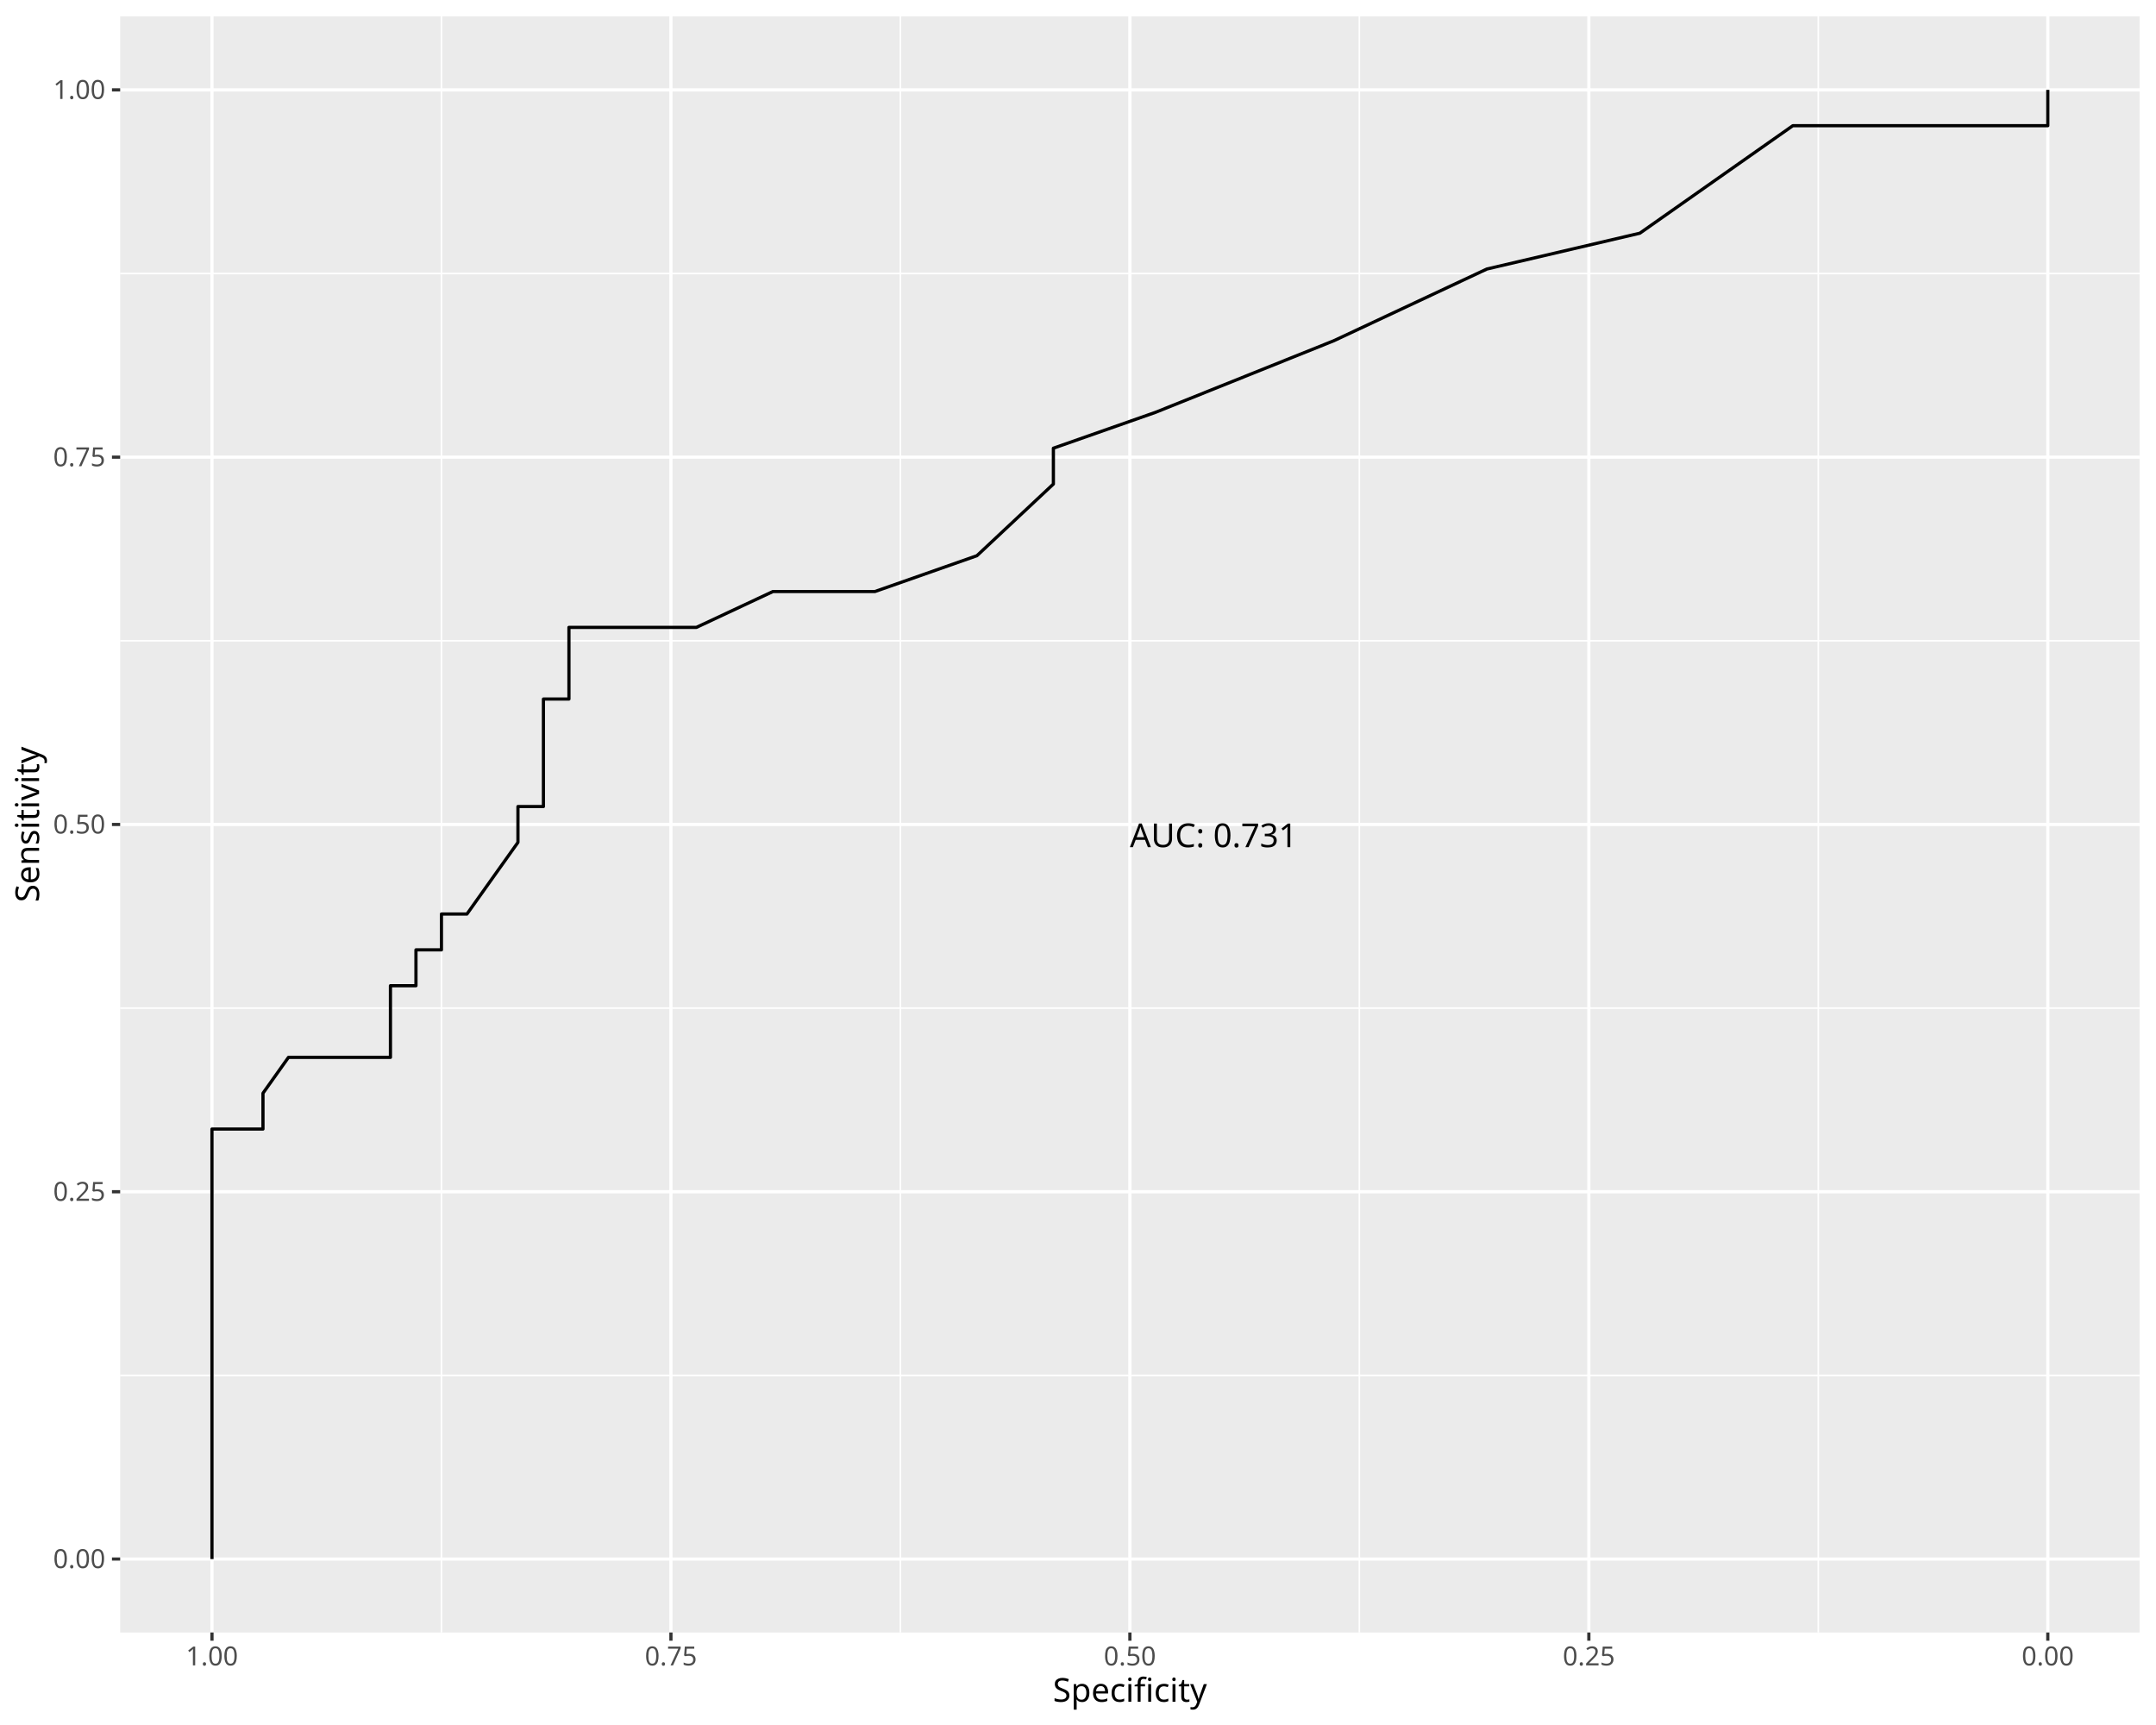
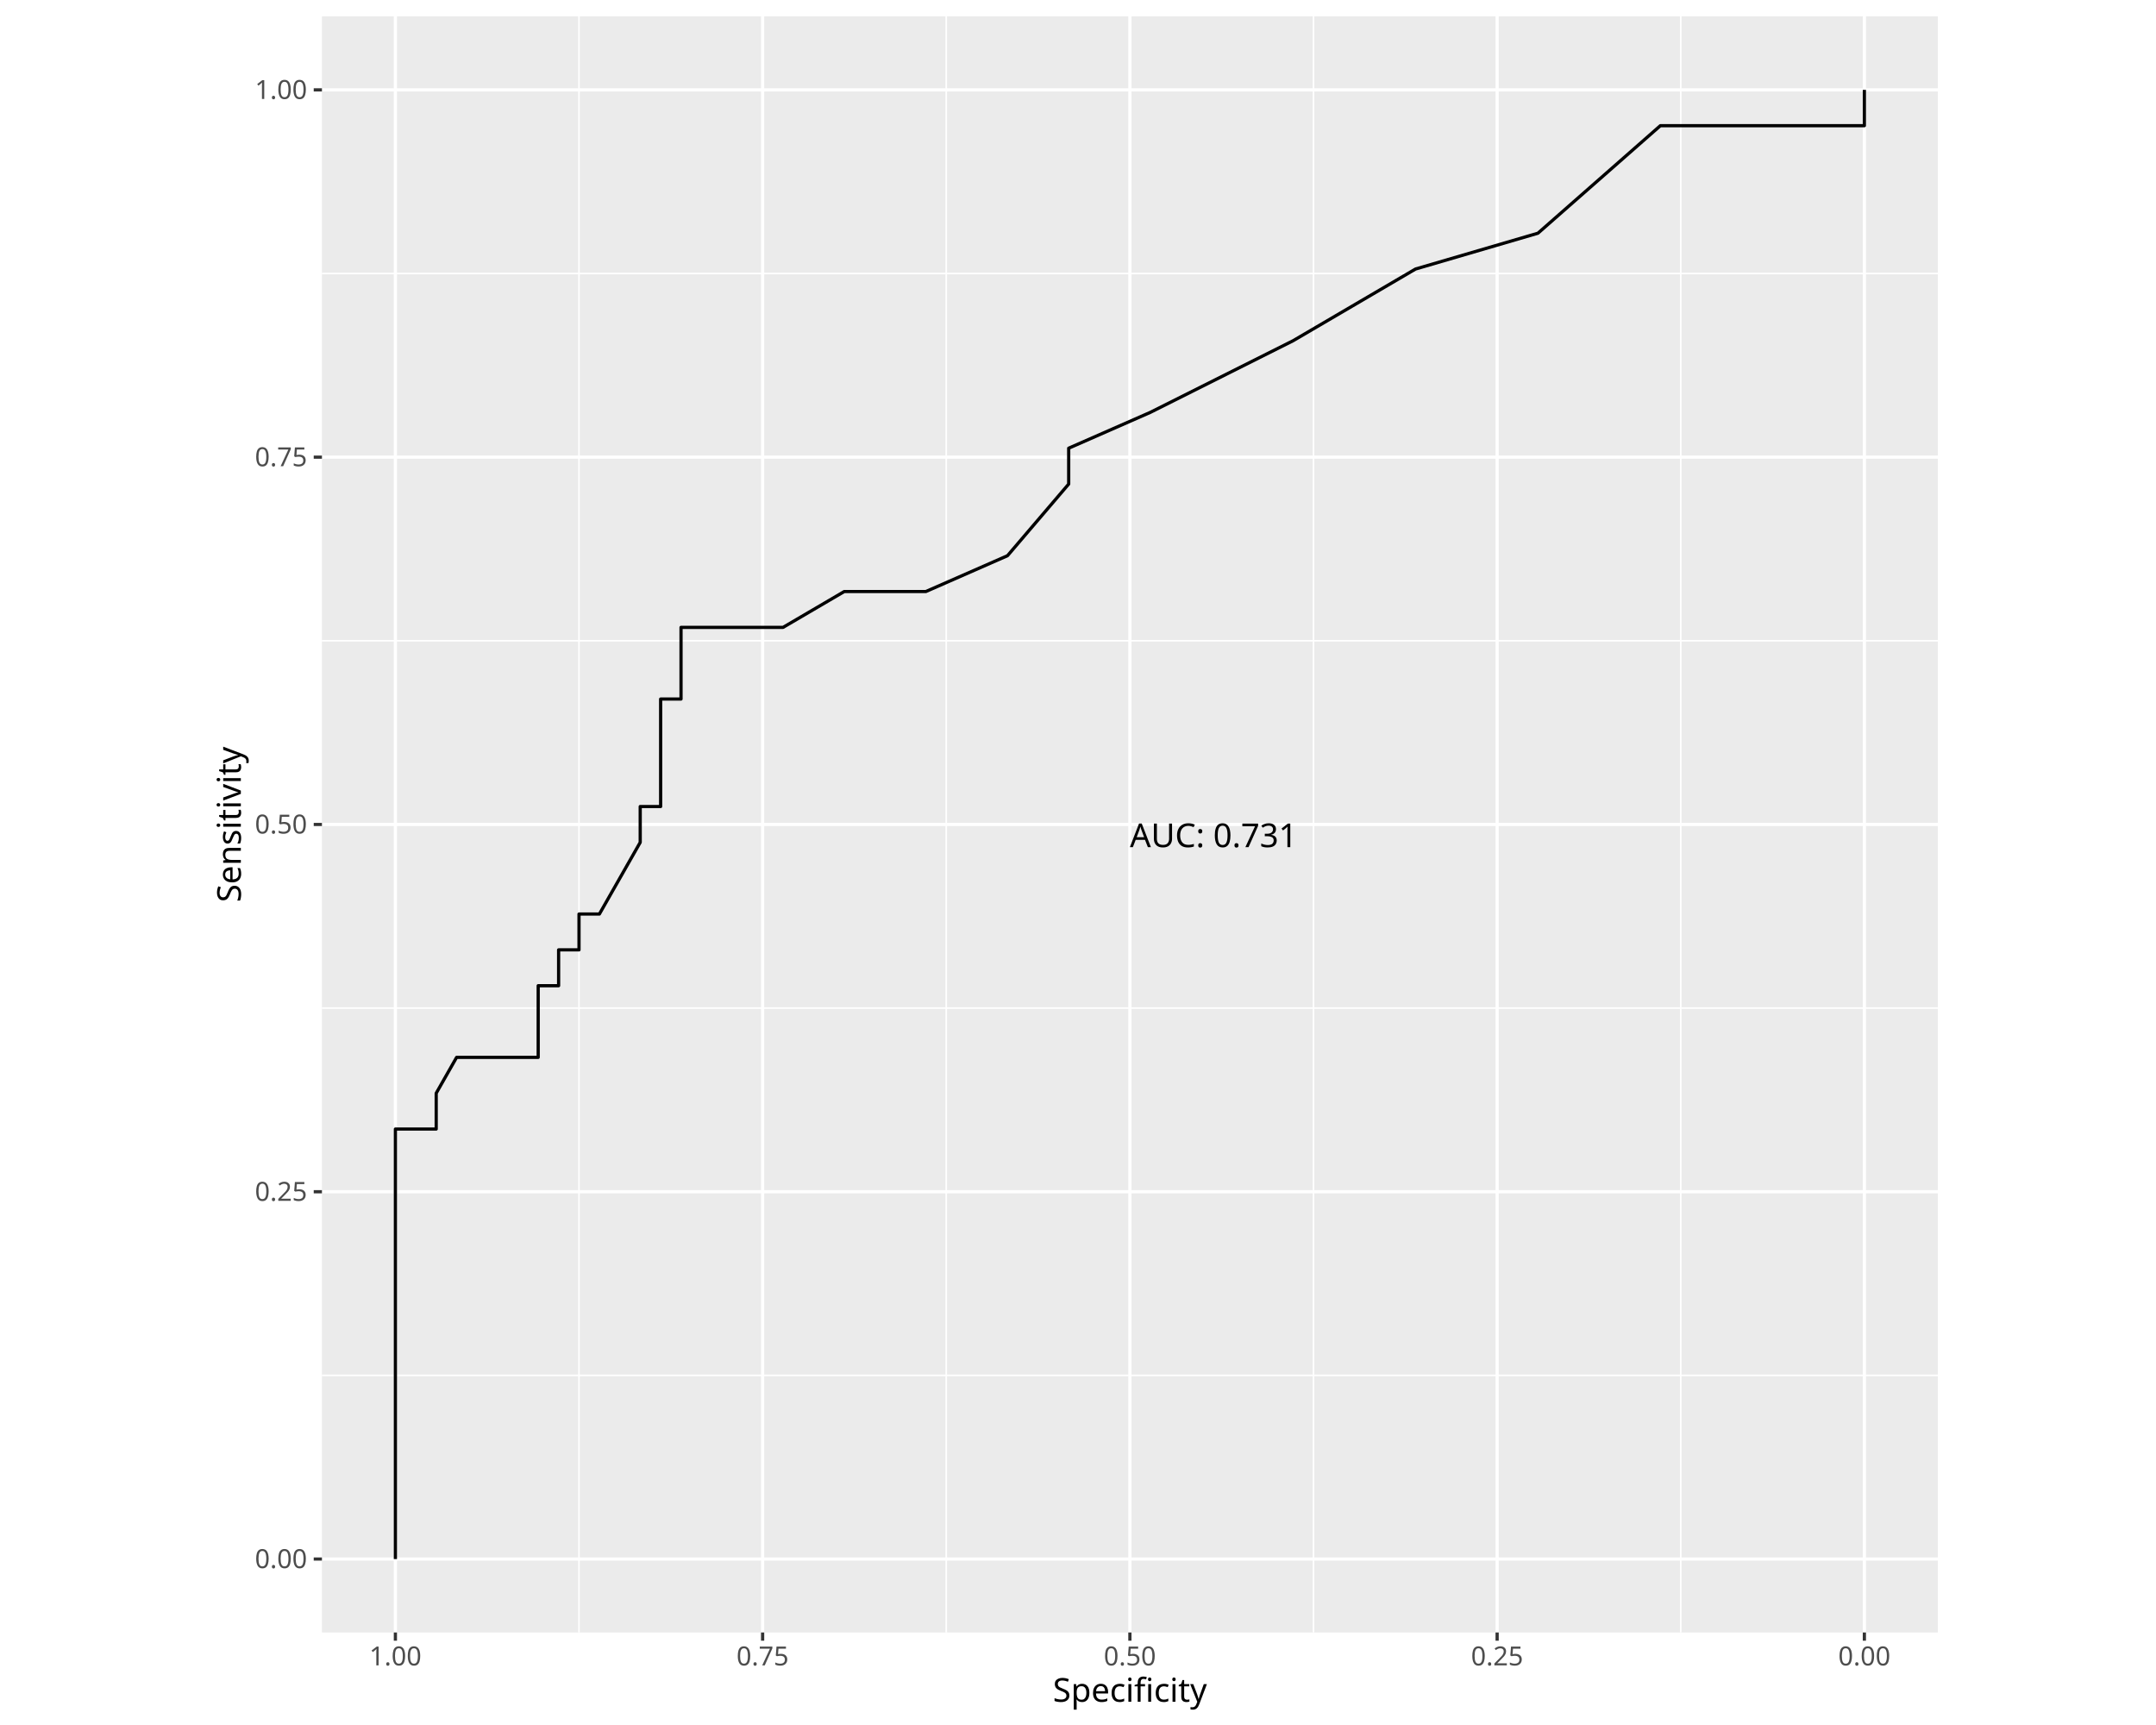
<svg xmlns="http://www.w3.org/2000/svg" class="svglite" data-engine-version="2.0" width="720.00pt" height="576.00pt" viewBox="0 0 720.00 576.00">
  <defs>
    <style type="text/css">
    .svglite line, .svglite polyline, .svglite polygon, .svglite path, .svglite rect, .svglite circle {
      fill: none;
      stroke: #000000;
      stroke-linecap: round;
      stroke-linejoin: round;
      stroke-miterlimit: 10.00;
    }
  </style>
  </defs>
  <rect width="100%" height="100%" style="stroke: none; fill: #FFFFFF;" />
  <defs>
    <clipPath id="cpMC4wMHw3MjAuMDB8MC4wMHw1NzYuMDA=">
      <rect x="0.00" y="0.00" width="720.00" height="576.00" />
    </clipPath>
  </defs>
  <g clip-path="url(#cpMC4wMHw3MjAuMDB8MC4wMHw1NzYuMDA=)">
-     <rect x="0.00" y="0.00" width="720.00" height="576.00" style="stroke-width: 1.07; stroke: #FFFFFF; fill: #FFFFFF;" />
-   </g>
+ </g>
  <defs>
-     <clipPath id="cpNDAuMTN8NzE0LjUyfDUuNDh8NTQ1LjEx">
-       <rect x="40.13" y="5.48" width="674.39" height="539.63" />
+     <clipPath id="cpNjcuMzh8NjUyLjYyfDAuMDB8NTc2LjAw">
+       <rect x="67.38" y="0.00" width="585.25" height="576.00" />
    </clipPath>
  </defs>
-   <g clip-path="url(#cpNDAuMTN8NzE0LjUyfDUuNDh8NTQ1LjEx)">
-     <rect x="40.13" y="5.48" width="674.39" height="539.63" style="stroke-width: 1.07; stroke: none; fill: #EBEBEB;" />
-     <polyline points="40.13,459.26 714.52,459.26 " style="stroke-width: 0.53; stroke: #FFFFFF; stroke-linecap: butt;" />
-     <polyline points="40.13,336.62 714.52,336.62 " style="stroke-width: 0.53; stroke: #FFFFFF; stroke-linecap: butt;" />
-     <polyline points="40.13,213.97 714.52,213.97 " style="stroke-width: 0.53; stroke: #FFFFFF; stroke-linecap: butt;" />
-     <polyline points="40.13,91.33 714.52,91.33 " style="stroke-width: 0.53; stroke: #FFFFFF; stroke-linecap: butt;" />
-     <polyline points="607.23,545.11 607.23,5.48 " style="stroke-width: 0.53; stroke: #FFFFFF; stroke-linecap: butt;" />
-     <polyline points="453.96,545.11 453.96,5.48 " style="stroke-width: 0.53; stroke: #FFFFFF; stroke-linecap: butt;" />
-     <polyline points="300.69,545.11 300.69,5.48 " style="stroke-width: 0.53; stroke: #FFFFFF; stroke-linecap: butt;" />
-     <polyline points="147.42,545.11 147.42,5.48 " style="stroke-width: 0.53; stroke: #FFFFFF; stroke-linecap: butt;" />
-     <polyline points="40.13,520.58 714.52,520.58 " style="stroke-width: 1.07; stroke: #FFFFFF; stroke-linecap: butt;" />
-     <polyline points="40.13,397.94 714.52,397.94 " style="stroke-width: 1.07; stroke: #FFFFFF; stroke-linecap: butt;" />
-     <polyline points="40.13,275.30 714.52,275.30 " style="stroke-width: 1.07; stroke: #FFFFFF; stroke-linecap: butt;" />
-     <polyline points="40.13,152.65 714.52,152.65 " style="stroke-width: 1.07; stroke: #FFFFFF; stroke-linecap: butt;" />
-     <polyline points="40.13,30.01 714.52,30.01 " style="stroke-width: 1.07; stroke: #FFFFFF; stroke-linecap: butt;" />
-     <polyline points="683.87,545.11 683.87,5.48 " style="stroke-width: 1.07; stroke: #FFFFFF; stroke-linecap: butt;" />
-     <polyline points="530.60,545.11 530.60,5.48 " style="stroke-width: 1.07; stroke: #FFFFFF; stroke-linecap: butt;" />
+   <g clip-path="url(#cpNjcuMzh8NjUyLjYyfDAuMDB8NTc2LjAw)">
+     <rect x="67.38" y="0.00" width="585.25" height="576.00" style="stroke-width: 1.07; stroke: #FFFFFF; fill: #FFFFFF;" />
+   </g>
+   <g clip-path="url(#cpMC4wMHw3MjAuMDB8MC4wMHw1NzYuMDA=)">
+ </g>
+   <defs>
+     <clipPath id="cpMTA3LjUxfDY0Ny4xNHw1LjQ4fDU0NS4xMQ==">
+       <rect x="107.51" y="5.48" width="539.63" height="539.63" />
+     </clipPath>
+   </defs>
+   <g clip-path="url(#cpMTA3LjUxfDY0Ny4xNHw1LjQ4fDU0NS4xMQ==)">
+     <rect x="107.51" y="5.48" width="539.63" height="539.63" style="stroke-width: 1.07; stroke: none; fill: #EBEBEB;" />
+     <polyline points="107.51,459.26 647.14,459.26 " style="stroke-width: 0.53; stroke: #FFFFFF; stroke-linecap: butt;" />
+     <polyline points="107.51,336.62 647.14,336.62 " style="stroke-width: 0.53; stroke: #FFFFFF; stroke-linecap: butt;" />
+     <polyline points="107.51,213.97 647.14,213.97 " style="stroke-width: 0.53; stroke: #FFFFFF; stroke-linecap: butt;" />
+     <polyline points="107.51,91.33 647.14,91.33 " style="stroke-width: 0.53; stroke: #FFFFFF; stroke-linecap: butt;" />
+     <polyline points="561.29,545.11 561.29,5.48 " style="stroke-width: 0.53; stroke: #FFFFFF; stroke-linecap: butt;" />
+     <polyline points="438.65,545.11 438.65,5.48 " style="stroke-width: 0.53; stroke: #FFFFFF; stroke-linecap: butt;" />
+     <polyline points="316.00,545.11 316.00,5.48 " style="stroke-width: 0.53; stroke: #FFFFFF; stroke-linecap: butt;" />
+     <polyline points="193.36,545.11 193.36,5.48 " style="stroke-width: 0.53; stroke: #FFFFFF; stroke-linecap: butt;" />
+     <polyline points="107.51,520.58 647.14,520.58 " style="stroke-width: 1.07; stroke: #FFFFFF; stroke-linecap: butt;" />
+     <polyline points="107.51,397.94 647.14,397.94 " style="stroke-width: 1.07; stroke: #FFFFFF; stroke-linecap: butt;" />
+     <polyline points="107.51,275.30 647.14,275.30 " style="stroke-width: 1.07; stroke: #FFFFFF; stroke-linecap: butt;" />
+     <polyline points="107.51,152.65 647.14,152.65 " style="stroke-width: 1.07; stroke: #FFFFFF; stroke-linecap: butt;" />
+     <polyline points="107.51,30.01 647.14,30.01 " style="stroke-width: 1.07; stroke: #FFFFFF; stroke-linecap: butt;" />
+     <polyline points="622.61,545.11 622.61,5.48 " style="stroke-width: 1.07; stroke: #FFFFFF; stroke-linecap: butt;" />
+     <polyline points="499.97,545.11 499.97,5.48 " style="stroke-width: 1.07; stroke: #FFFFFF; stroke-linecap: butt;" />
    <polyline points="377.33,545.11 377.33,5.48 " style="stroke-width: 1.07; stroke: #FFFFFF; stroke-linecap: butt;" />
-     <polyline points="224.06,545.11 224.06,5.48 " style="stroke-width: 1.07; stroke: #FFFFFF; stroke-linecap: butt;" />
-     <polyline points="70.79,545.11 70.79,5.48 " style="stroke-width: 1.07; stroke: #FFFFFF; stroke-linecap: butt;" />
-     <polyline points="70.79,520.58 70.79,508.62 70.79,496.65 70.79,484.69 70.79,472.72 70.79,460.76 70.79,448.79 70.79,424.86 70.79,412.90 70.79,400.93 70.79,388.97 70.79,377.00 87.82,377.00 87.82,365.04 96.33,353.07 113.36,353.07 121.88,353.07 130.39,353.07 130.39,329.14 138.91,329.14 138.91,317.17 147.42,317.17 147.42,305.21 155.94,305.21 164.45,293.24 172.97,281.28 172.97,269.31 181.48,269.31 181.48,257.35 181.48,245.38 181.48,233.42 190.00,233.42 190.00,221.45 190.00,209.49 207.03,209.49 215.54,209.49 232.57,209.49 258.12,197.52 292.18,197.52 326.24,185.56 351.78,161.63 351.78,149.66 385.84,137.70 445.45,113.77 496.54,89.83 547.63,77.87 598.72,41.97 615.75,41.97 641.29,41.97 683.87,41.97 683.87,30.01 " style="stroke-width: 1.07; stroke-linecap: butt;" />
+     <polyline points="254.68,545.11 254.68,5.48 " style="stroke-width: 1.07; stroke: #FFFFFF; stroke-linecap: butt;" />
+     <polyline points="132.04,545.11 132.04,5.48 " style="stroke-width: 1.07; stroke: #FFFFFF; stroke-linecap: butt;" />
+     <polyline points="132.04,520.58 132.04,508.62 132.04,496.65 132.04,484.69 132.04,472.72 132.04,460.76 132.04,448.79 132.04,424.86 132.04,412.90 132.04,400.93 132.04,388.97 132.04,377.00 145.67,377.00 145.67,365.04 152.48,353.07 166.11,353.07 172.92,353.07 179.73,353.07 179.73,329.14 186.55,329.14 186.55,317.17 193.36,317.17 193.36,305.21 200.17,305.21 206.99,293.24 213.80,281.28 213.80,269.31 220.62,269.31 220.62,257.35 220.62,245.38 220.62,233.42 227.43,233.42 227.43,221.45 227.43,209.49 241.06,209.49 247.87,209.49 261.50,209.49 281.94,197.52 309.19,197.52 336.45,185.56 356.89,161.63 356.89,149.66 384.14,137.70 431.84,113.77 472.72,89.83 513.60,77.87 554.48,41.97 568.11,41.97 588.55,41.97 622.61,41.97 622.61,30.01 " style="stroke-width: 1.07; stroke-linecap: butt;" />
    <text x="377.33" y="282.87" style="font-size: 11.00px; font-family: sans;" textLength="56.87px" lengthAdjust="spacingAndGlyphs">AUC: 0.731</text>
  </g>
  <g clip-path="url(#cpMC4wMHw3MjAuMDB8MC4wMHw1NzYuMDA=)">
-     <text x="35.20" y="523.61" text-anchor="end" style="font-size: 8.80px; fill: #4D4D4D; font-family: sans;" textLength="17.13px" lengthAdjust="spacingAndGlyphs">0.00</text>
-     <text x="35.20" y="400.97" text-anchor="end" style="font-size: 8.80px; fill: #4D4D4D; font-family: sans;" textLength="17.13px" lengthAdjust="spacingAndGlyphs">0.25</text>
-     <text x="35.20" y="278.32" text-anchor="end" style="font-size: 8.80px; fill: #4D4D4D; font-family: sans;" textLength="17.13px" lengthAdjust="spacingAndGlyphs">0.50</text>
-     <text x="35.20" y="155.68" text-anchor="end" style="font-size: 8.80px; fill: #4D4D4D; font-family: sans;" textLength="17.13px" lengthAdjust="spacingAndGlyphs">0.75</text>
-     <text x="35.20" y="33.04" text-anchor="end" style="font-size: 8.80px; fill: #4D4D4D; font-family: sans;" textLength="17.13px" lengthAdjust="spacingAndGlyphs">1.00</text>
-     <polyline points="37.39,520.58 40.13,520.58 " style="stroke-width: 1.07; stroke: #333333; stroke-linecap: butt;" />
-     <polyline points="37.39,397.94 40.13,397.94 " style="stroke-width: 1.07; stroke: #333333; stroke-linecap: butt;" />
-     <polyline points="37.39,275.30 40.13,275.30 " style="stroke-width: 1.07; stroke: #333333; stroke-linecap: butt;" />
-     <polyline points="37.39,152.65 40.13,152.65 " style="stroke-width: 1.07; stroke: #333333; stroke-linecap: butt;" />
-     <polyline points="37.39,30.01 40.13,30.01 " style="stroke-width: 1.07; stroke: #333333; stroke-linecap: butt;" />
-     <polyline points="683.87,547.85 683.87,545.11 " style="stroke-width: 1.07; stroke: #333333; stroke-linecap: butt;" />
-     <polyline points="530.60,547.85 530.60,545.11 " style="stroke-width: 1.07; stroke: #333333; stroke-linecap: butt;" />
+     <text x="102.58" y="523.61" text-anchor="end" style="font-size: 8.80px; fill: #4D4D4D; font-family: sans;" textLength="17.13px" lengthAdjust="spacingAndGlyphs">0.00</text>
+     <text x="102.58" y="400.97" text-anchor="end" style="font-size: 8.80px; fill: #4D4D4D; font-family: sans;" textLength="17.13px" lengthAdjust="spacingAndGlyphs">0.25</text>
+     <text x="102.58" y="278.32" text-anchor="end" style="font-size: 8.80px; fill: #4D4D4D; font-family: sans;" textLength="17.13px" lengthAdjust="spacingAndGlyphs">0.50</text>
+     <text x="102.58" y="155.68" text-anchor="end" style="font-size: 8.80px; fill: #4D4D4D; font-family: sans;" textLength="17.13px" lengthAdjust="spacingAndGlyphs">0.75</text>
+     <text x="102.58" y="33.04" text-anchor="end" style="font-size: 8.80px; fill: #4D4D4D; font-family: sans;" textLength="17.13px" lengthAdjust="spacingAndGlyphs">1.00</text>
+     <polyline points="104.77,520.58 107.51,520.58 " style="stroke-width: 1.07; stroke: #333333; stroke-linecap: butt;" />
+     <polyline points="104.77,397.94 107.51,397.94 " style="stroke-width: 1.07; stroke: #333333; stroke-linecap: butt;" />
+     <polyline points="104.77,275.30 107.51,275.30 " style="stroke-width: 1.07; stroke: #333333; stroke-linecap: butt;" />
+     <polyline points="104.77,152.65 107.51,152.65 " style="stroke-width: 1.07; stroke: #333333; stroke-linecap: butt;" />
+     <polyline points="104.77,30.01 107.51,30.01 " style="stroke-width: 1.07; stroke: #333333; stroke-linecap: butt;" />
+     <polyline points="622.61,547.85 622.61,545.11 " style="stroke-width: 1.07; stroke: #333333; stroke-linecap: butt;" />
+     <polyline points="499.97,547.85 499.97,545.11 " style="stroke-width: 1.07; stroke: #333333; stroke-linecap: butt;" />
    <polyline points="377.33,547.85 377.33,545.11 " style="stroke-width: 1.07; stroke: #333333; stroke-linecap: butt;" />
-     <polyline points="224.06,547.85 224.06,545.11 " style="stroke-width: 1.07; stroke: #333333; stroke-linecap: butt;" />
-     <polyline points="70.79,547.85 70.79,545.11 " style="stroke-width: 1.07; stroke: #333333; stroke-linecap: butt;" />
-     <text x="683.87" y="556.10" text-anchor="middle" style="font-size: 8.80px; fill: #4D4D4D; font-family: sans;" textLength="17.13px" lengthAdjust="spacingAndGlyphs">0.00</text>
-     <text x="530.60" y="556.10" text-anchor="middle" style="font-size: 8.80px; fill: #4D4D4D; font-family: sans;" textLength="17.13px" lengthAdjust="spacingAndGlyphs">0.25</text>
+     <polyline points="254.68,547.85 254.68,545.11 " style="stroke-width: 1.07; stroke: #333333; stroke-linecap: butt;" />
+     <polyline points="132.04,547.85 132.04,545.11 " style="stroke-width: 1.07; stroke: #333333; stroke-linecap: butt;" />
+     <text x="622.61" y="556.10" text-anchor="middle" style="font-size: 8.80px; fill: #4D4D4D; font-family: sans;" textLength="17.13px" lengthAdjust="spacingAndGlyphs">0.00</text>
+     <text x="499.97" y="556.10" text-anchor="middle" style="font-size: 8.80px; fill: #4D4D4D; font-family: sans;" textLength="17.13px" lengthAdjust="spacingAndGlyphs">0.25</text>
    <text x="377.33" y="556.10" text-anchor="middle" style="font-size: 8.80px; fill: #4D4D4D; font-family: sans;" textLength="17.13px" lengthAdjust="spacingAndGlyphs">0.50</text>
-     <text x="224.06" y="556.10" text-anchor="middle" style="font-size: 8.80px; fill: #4D4D4D; font-family: sans;" textLength="17.13px" lengthAdjust="spacingAndGlyphs">0.75</text>
-     <text x="70.79" y="556.10" text-anchor="middle" style="font-size: 8.80px; fill: #4D4D4D; font-family: sans;" textLength="17.13px" lengthAdjust="spacingAndGlyphs">1.00</text>
+     <text x="254.68" y="556.10" text-anchor="middle" style="font-size: 8.80px; fill: #4D4D4D; font-family: sans;" textLength="17.13px" lengthAdjust="spacingAndGlyphs">0.75</text>
+     <text x="132.04" y="556.10" text-anchor="middle" style="font-size: 8.80px; fill: #4D4D4D; font-family: sans;" textLength="17.13px" lengthAdjust="spacingAndGlyphs">1.00</text>
    <text x="377.33" y="568.24" text-anchor="middle" style="font-size: 11.00px; font-family: sans;" textLength="49.53px" lengthAdjust="spacingAndGlyphs">Specificity</text>
-     <text transform="translate(13.05,275.30) rotate(-90)" text-anchor="middle" style="font-size: 11.00px; font-family: sans;" textLength="49.53px" lengthAdjust="spacingAndGlyphs">Sensitivity</text>
+     <text transform="translate(80.43,275.30) rotate(-90)" text-anchor="middle" style="font-size: 11.00px; font-family: sans;" textLength="49.53px" lengthAdjust="spacingAndGlyphs">Sensitivity</text>
  </g>
</svg>
